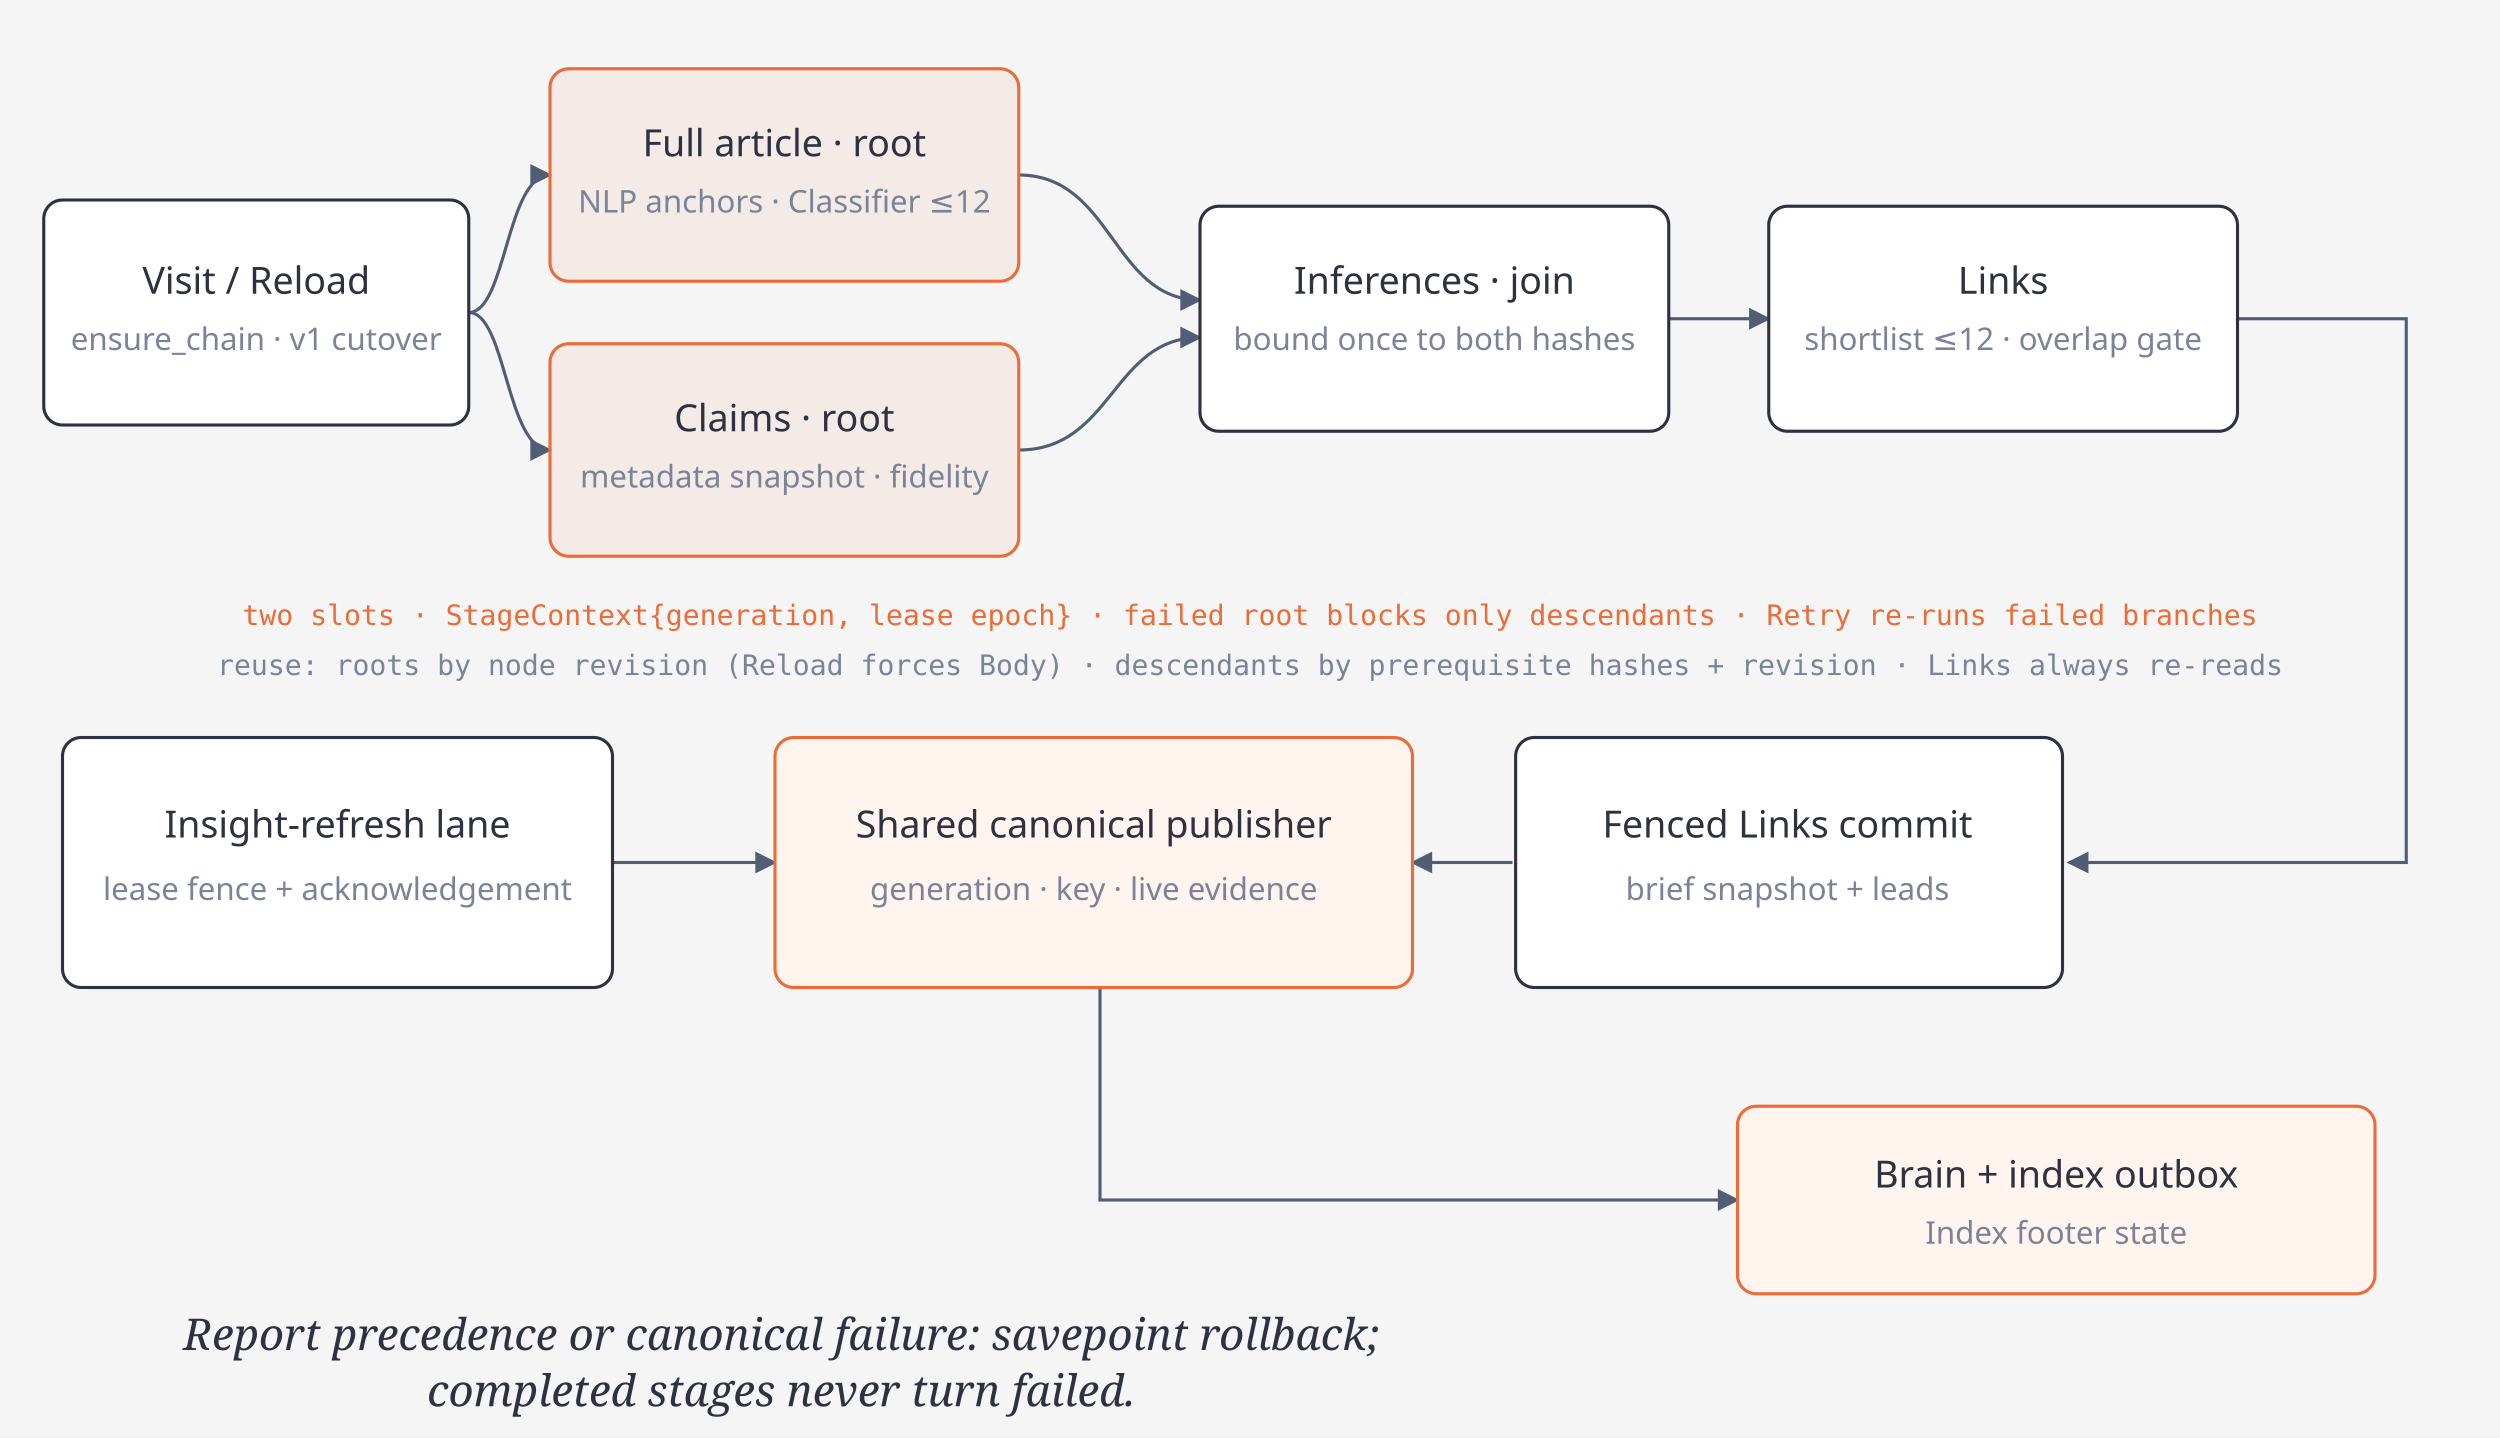
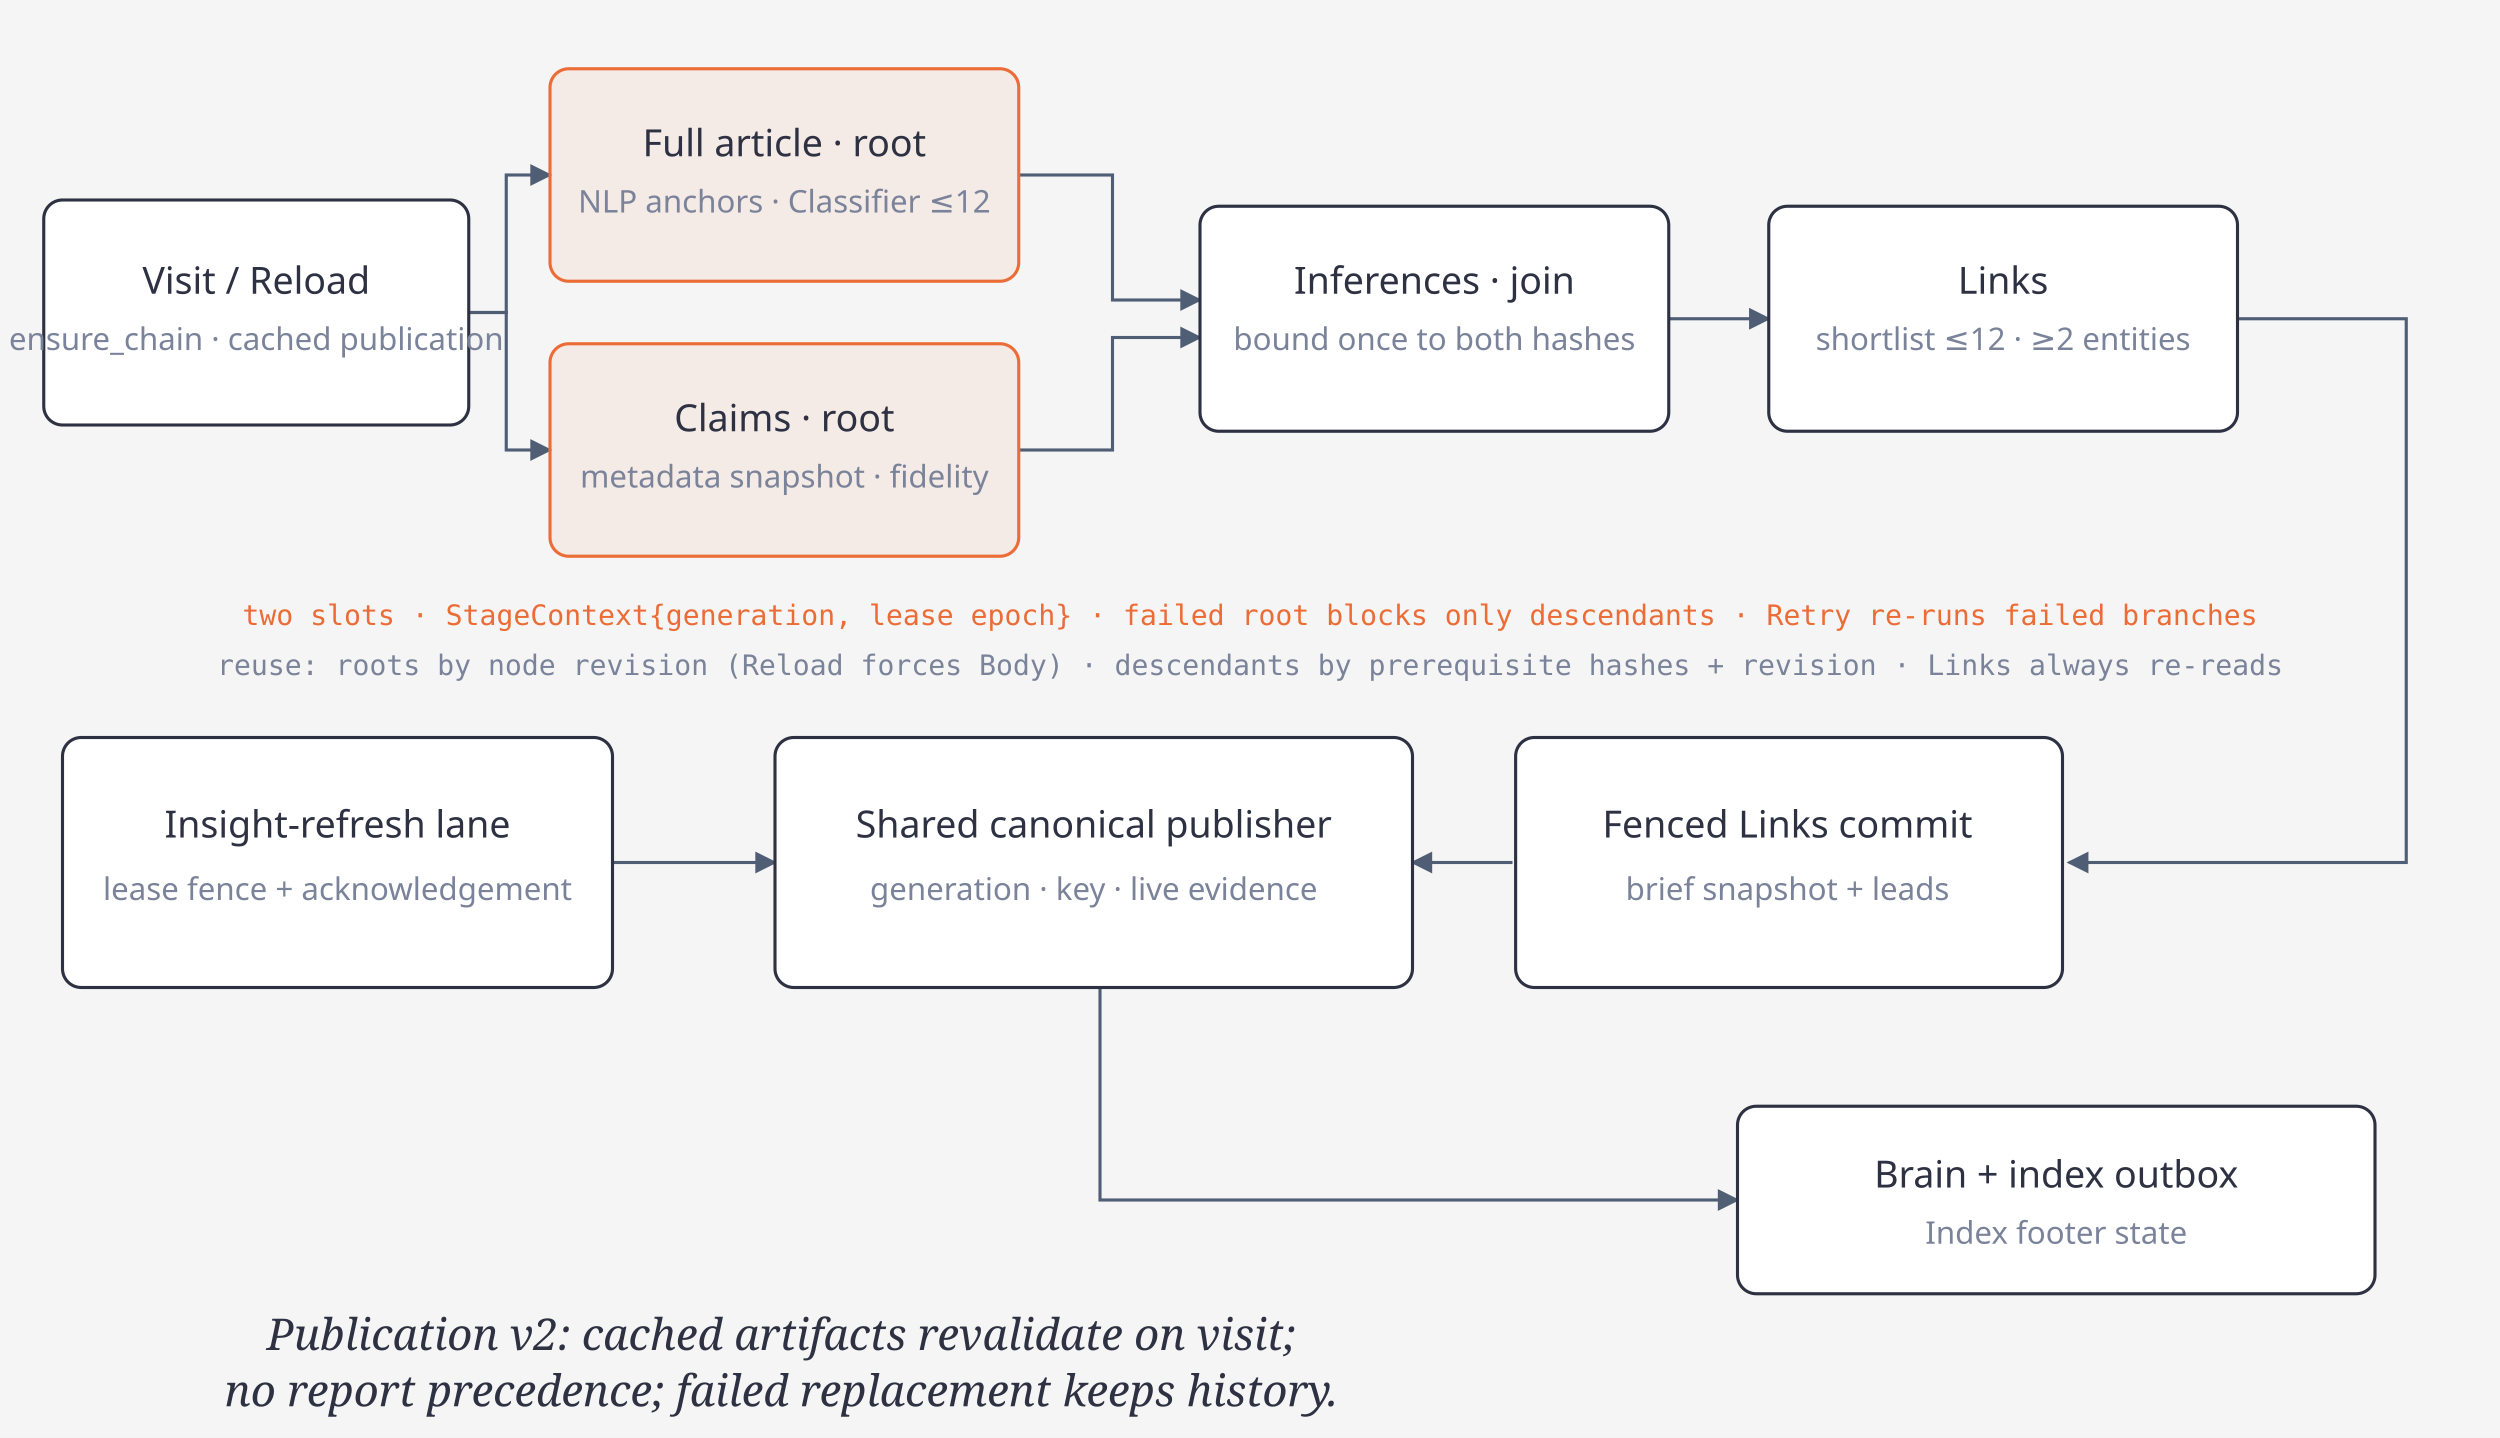
<svg xmlns="http://www.w3.org/2000/svg" role="img" aria-labelledby="intel-brief-chain-title intel-brief-chain-desc" viewBox="0 0 800 460">
  <defs>
    <marker id="arrow" viewBox="0 0 10 10" refX="9" refY="5" markerWidth="7" markerHeight="7" orient="auto">
      <path d="M0 0 L10 5 L0 10 Z" fill="#4f5d75" />
    </marker>
  </defs>
  <rect width="800" height="460" fill="#f5f5f5" />
  <g fill="none" stroke="#4f5d75" marker-end="url(#arrow)">
-     <path d="M150 100 C162 100 162 56 176 56" />
-     <path d="M150 100 C162 100 162 144 176 144" />
-     <path d="M326 56 C356 56 356 96 384 96" />
-     <path d="M326 144 C356 144 356 108 384 108" />
+     <path d="M150 100 H162 V56 H176" />
+     <path d="M150 100 H162 V144 H176" />
+     <path d="M326 56 H356 V96 H384" />
+     <path d="M326 144 H356 V108 H384" />
    <path d="M534 102 H566" />
    <path d="M716 102 H770 V276 H662" />
    <path d="M484 276 H452" />
    <path d="M196 276 H248" />
    <path d="M352 316 V384 H556" />
  </g>
  <g font-family="Geist,system-ui,sans-serif" font-size="12" text-anchor="middle" fill="#2d3142">
    <rect x="14" y="64" width="136" height="72" rx="6" fill="#fff" stroke="#2d3142" />
    <text x="82" y="94">Visit / Reload</text>
-     <text x="82" y="112" font-size="10" fill="#7a8399">ensure_chain · v1 cutover</text>
+     <text x="82" y="112" font-size="10" fill="#7a8399">ensure_chain · cached publication</text>
    <rect x="176" y="22" width="150" height="68" rx="6" fill="rgba(235,108,54,0.08)" stroke="#eb6c36" />
    <text x="251" y="50">Full article · root</text>
    <text x="251" y="68" font-size="10" fill="#7a8399">NLP anchors · Classifier ≤12</text>
    <rect x="176" y="110" width="150" height="68" rx="6" fill="rgba(235,108,54,0.08)" stroke="#eb6c36" />
    <text x="251" y="138">Claims · root</text>
    <text x="251" y="156" font-size="10" fill="#7a8399">metadata snapshot · fidelity</text>
    <rect x="384" y="66" width="150" height="72" rx="6" fill="#fff" stroke="#2d3142" />
    <text x="459" y="94">Inferences · join</text>
    <text x="459" y="112" font-size="10" fill="#7a8399">bound once to both hashes</text>
    <rect x="566" y="66" width="150" height="72" rx="6" fill="#fff" stroke="#2d3142" />
    <text x="641" y="94">Links</text>
-     <text x="641" y="112" font-size="10" fill="#7a8399">shortlist ≤12 · overlap gate</text>
+     <text x="641" y="112" font-size="10" fill="#7a8399">shortlist ≤12 · ≥2 entities</text>
    <rect x="485" y="236" width="175" height="80" rx="6" fill="#fff" stroke="#2d3142" />
    <text x="572" y="268">Fenced Links commit</text>
    <text x="572" y="288" font-size="10" fill="#7a8399">brief snapshot + leads</text>
-     <rect x="248" y="236" width="204" height="80" rx="6" fill="#fff4ee" stroke="#eb6c36" />
+     <rect x="248" y="236" width="204" height="80" rx="6" fill="#fff" stroke="#2d3142" />
    <text x="350" y="268">Shared canonical publisher</text>
    <text x="350" y="288" font-size="10" fill="#7a8399">generation · key · live evidence</text>
    <rect x="20" y="236" width="176" height="80" rx="6" fill="#fff" stroke="#2d3142" />
    <text x="108" y="268">Insight-refresh lane</text>
    <text x="108" y="288" font-size="10" fill="#7a8399">lease fence + acknowledgement</text>
-     <rect x="556" y="354" width="204" height="60" rx="6" fill="#fff4ee" stroke="#eb6c36" />
+     <rect x="556" y="354" width="204" height="60" rx="6" fill="#fff" stroke="#2d3142" />
    <text x="658" y="380">Brain + index outbox</text>
    <text x="658" y="398" font-size="10" fill="#7a8399">Index footer state</text>
-     <text x="250" y="432" font-family="Instrument Serif,serif" font-size="14" font-style="italic">Report precedence or canonical failure: savepoint rollback;</text>
-     <text x="250" y="450" font-family="Instrument Serif,serif" font-size="14" font-style="italic">completed stages never turn failed.</text>
+     <text x="250" y="432" font-family="Instrument Serif,serif" font-size="14" font-style="italic">Publication v2: cached artifacts revalidate on visit;</text>
+     <text x="250" y="450" font-family="Instrument Serif,serif" font-size="14" font-style="italic">no report precedence; failed replacement keeps history.</text>
  </g>
  <text x="400" y="200" text-anchor="middle" font-family="Geist Mono,ui-monospace,monospace" font-size="9" fill="#eb6c36">two slots · StageContext{generation, lease epoch} · failed root blocks only descendants · Retry re-runs failed branches</text>
  <text x="400" y="216" text-anchor="middle" font-family="Geist Mono,ui-monospace,monospace" font-size="9" fill="#7a8399">reuse: roots by node revision (Reload forces Body) · descendants by prerequisite hashes + revision · Links always re-reads</text>
</svg>
